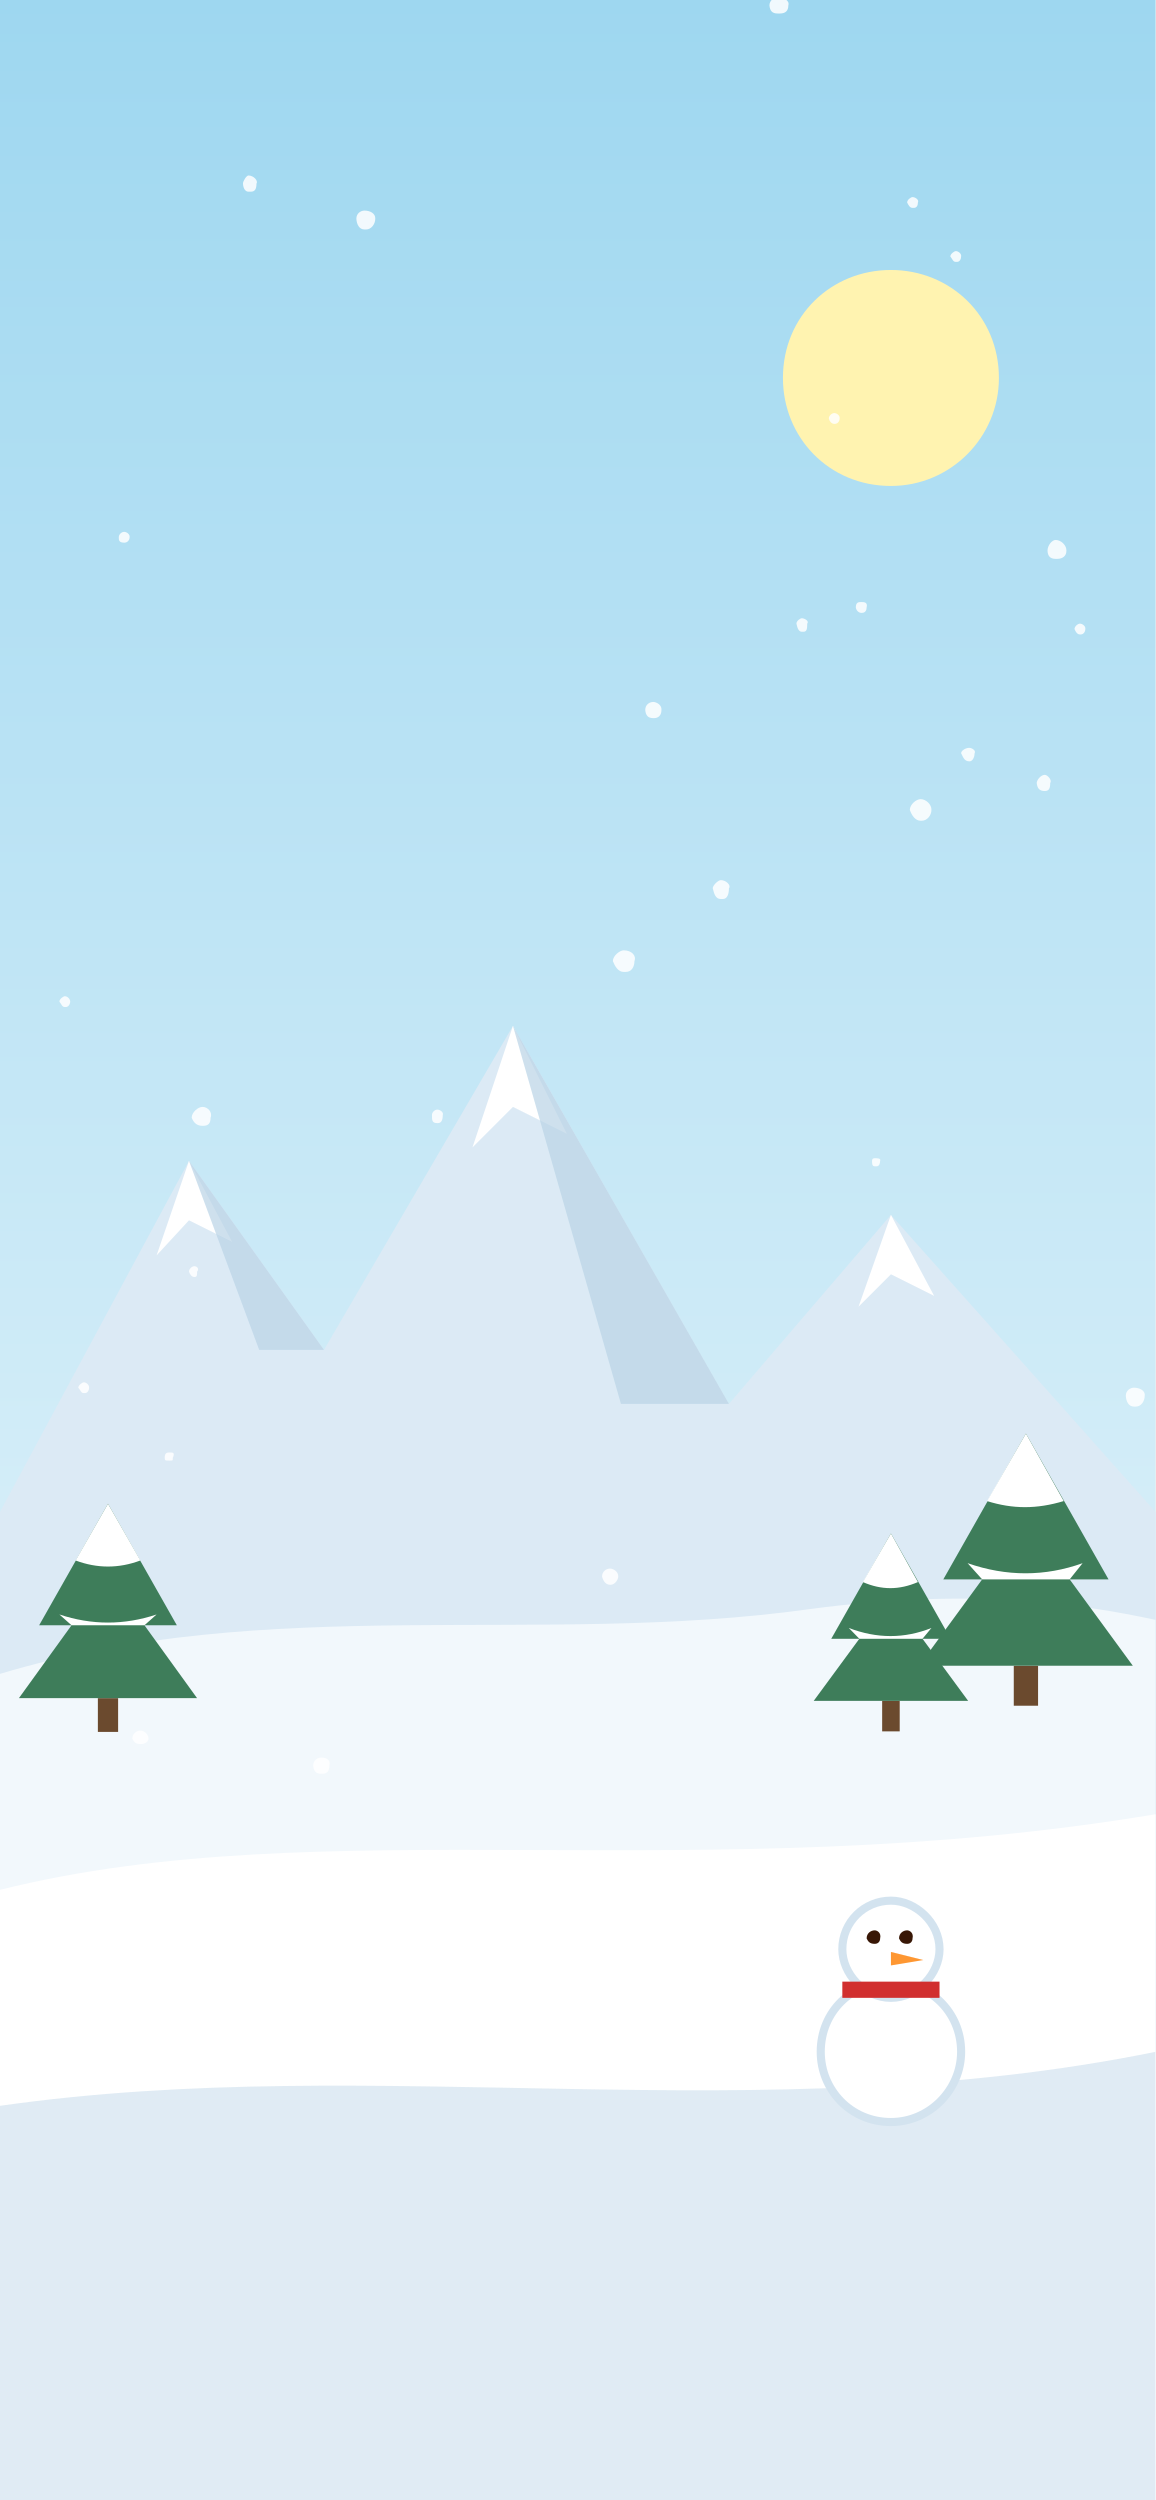
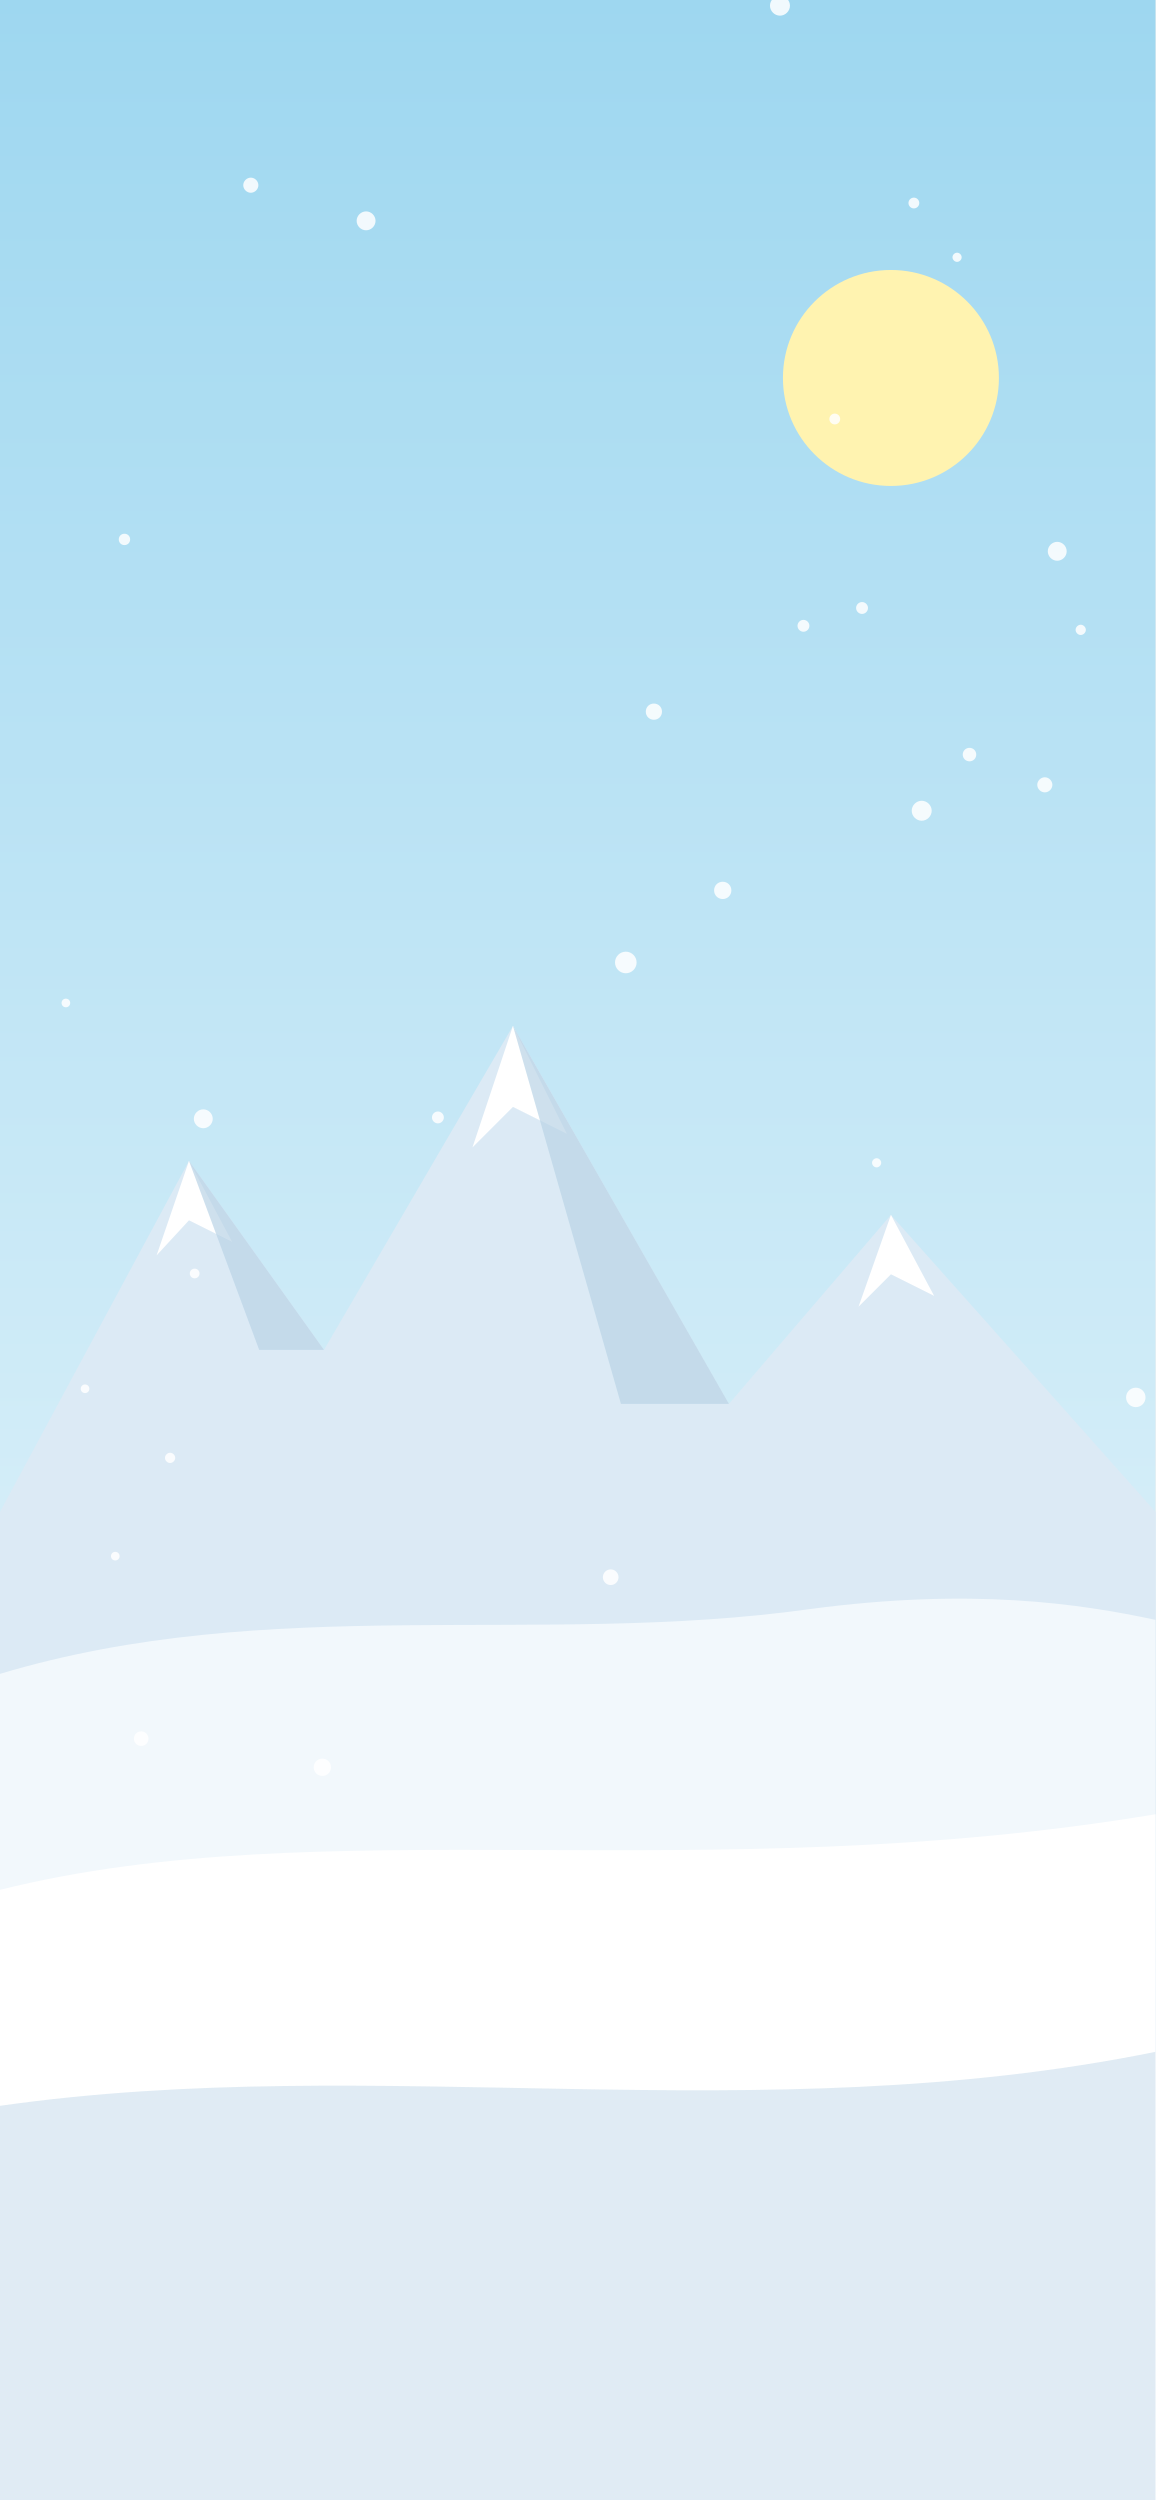
<svg xmlns="http://www.w3.org/2000/svg" width="428" height="926" viewBox="0 0 428 926" fill="none">
  <g clip-path="url(#clip0_110_3292)">
    <g clip-path="url(#clip1_110_3292)">
      <path d="M428 0H0V926H428V0Z" fill="url(#paint0_linear_110_3292)" />
-       <path d="M330 180C352.091 180 370 162 370 140C370 117 352 100 330 100C307.909 100 290 117 290 140C290 162 307 180 330 180Z" fill="#FFF3B0" />
+       <path d="M330 180C352.1 180 370 162.1 370 140C370 117.9 352.1 100 330 100C307.9 100 290 117.9 290 140C290 162.1 307.9 180 330 180Z" fill="#FFF3B0" />
      <path d="M0 560L70 430L120 500L190 380L270 520L330 450L428 560V926H0V560Z" fill="#DCEAF5" />
      <path d="M190 380L210 420L190 410L175 425L190 380ZM70 430L86 460L70 452L58 465L70 430ZM330 450L346 480L330 472L318 484L330 450Z" fill="white" />
      <path opacity="0.7" d="M190 380L270 520H230L190 380ZM70 430L120 500H96L70 430Z" fill="#B9D3E6" />
      <path d="M0 620C100 590 200 610 300 596C360 588 400 594 428 600V926H0V620Z" fill="#F2F8FC" />
-       <path d="M384.5 617H375.5V631.8H384.5V617.4Z" fill="#6B4A2E" />
-       <path d="M380 531L349.4 585H363.8L340.4 617H419.6L396.2 585H410.6L380 531Z" fill="#3E7D5A" />
-       <path d="M380 531L365.6 556C375.2 559 384 559 394 556L380 531ZM358.4 579C372.8 584 387 584 401 579L396.2 585H363.8L358.4 579Z" fill="white" />
-       <path d="M333.25 630H326.75V641.3H333.25V630.9Z" fill="#6B4A2E" />
-       <path d="M330 568L307.9 607H318.3L301.4 630H358.6L341.7 607H352.1L330 568Z" fill="#3E7D5A" />
-       <path d="M330 568L319.6 586C326.533 589 333 589 340 586L330 568ZM314.4 603C324.8 607 335 607 345 603L341.7 607H318.3L314.4 603Z" fill="white" />
-       <path d="M43.75 629H36.25V641.5H43.75V629.5Z" fill="#6B4A2E" />
-       <path d="M40 557L14.5 602H26.5L7 629H73L53.5 602H65.5L40 557Z" fill="#3E7D5A" />
-       <path d="M40 557L28 578C36 581 44 581 52 578L40 557ZM22 598C34 602 46 602 58 598L53.5 602H26.5L22 598Z" fill="white" />
      <path d="M0 700C120 670 260 700 428 672V926H0V700Z" fill="white" />
      <path opacity="0.7" d="M0 780C140 760 280 790 428 760V926H0V780Z" fill="#D3E3EF" />
-       <path d="M330 786C344.359 786 356 774 356 760C356 745 344 734 330 734C315.641 734 304 745 304 760C304 774 315 786 330 786Z" fill="white" stroke="#D3E3EF" stroke-width="3" />
-       <path d="M330 740C339.941 740 348 731 348 722C348 712 339 704 330 704C320.059 704 312 712 312 722C312 731 320 740 330 740Z" fill="white" stroke="#D3E3EF" stroke-width="3" />
-       <path d="M324 720C325.381 720 326 719 326 718C326.5 716 325 715 324 715C322.619 715 321 716 321 718C321.5 719 322 720 324 720Z" fill="#381706" />
-       <path d="M336 720C337.381 720 338 719 338 718C338.5 716 337 715 336 715C334.619 715 333 716 333 718C333.5 719 334 720 336 720Z" fill="#381706" />
-       <path d="M330 723L342 726L330 728V723Z" fill="#FE9732" />
-       <path d="M312 734H348V740H312V734Z" fill="#D12F2F" />
-       <path opacity="0.85" d="M52.3 646C53.791 646 55 645 55 644C55 642 53 641 52 641C50.809 641 49 642 49 644C49.6 645 50 646 52 646Z" fill="white" />
-       <path opacity="0.85" d="M46.1 201C47.26 201 48 200 48 199C48.2 198 47 197 46 197C44.94 197 44 198 44 199C44 200 44 201 46 201Z" fill="white" />
-       <path opacity="0.85" d="M387 293C388.546 293 389 292 389 290C389.8 289 388 287 387 287C385.454 287 384 289 384 290C384.2 292 385 293 387 293Z" fill="white" />
-       <path opacity="0.85" d="M231.8 360C234.009 360 235 358 235 356C235.8 354 234 352 231 352C229.591 352 227 354 227 356C227.8 358 229 360 231 360Z" fill="white" />
-       <path opacity="0.85" d="M338.5 77C339.605 77 340 76 340 75C340.5 74 339 73 338 73C337.395 73 336 74 336 75C336.5 76 337 77 338 77Z" fill="white" />
-       <path opacity="0.85" d="M162.2 416C163.415 416 164 415 164 413C164.4 412 163 411 162 411C160.985 411 160 412 160 413C160 415 160 416 162 416Z" fill="white" />
-       <path opacity="0.85" d="M319.3 227C320.515 227 321 226 321 225C321.5 223 320 223 319 223C318.085 223 317 223 317 225C317.1 226 318 227 319 227Z" fill="white" />
-       <path opacity="0.85" d="M24.4 373C25.284 373 26 372 26 371C26 370 25 369 24 369C23.516 369 22 370 22 371C22.8 372 23 373 24 373Z" fill="white" />
-       <path opacity="0.85" d="M359.1 282C360.481 282 361 280 361 279C361.6 278 360 277 359 277C357.719 277 356 278 356 279C356.6 280 357 282 359 282Z" fill="white" />
-       <path opacity="0.85" d="M400.3 235C401.349 235 402 234 402 233C402.2 232 401 231 400 231C399.251 231 398 232 398 233C398.4 234 399 235 400 235Z" fill="white" />
-       <path opacity="0.85" d="M63 541C64.049 541 64 541 64 540C64.9 538 64 538 63 538C61.951 538 61 538 61 540C61.1 541 61 541 63 541Z" fill="white" />
-       <path opacity="0.85" d="M391.6 207C393.533 207 395 206 395 204C395.1 202 393 200 391 200C389.667 200 388 202 388 204C388.1 206 389 207 391 207Z" fill="white" />
-       <path opacity="0.85" d="M42.7 578C43.584 578 44 577 44 576C44.3 575 43 574 42 574C41.816 574 41 575 41 576C41.1 577 41 578 42 578Z" fill="white" />
-       <path opacity="0.85" d="M226.2 587C227.802 587 229 585 229 584C229.1 582 227 581 226 581C224.598 581 223 582 223 584C223.3 585 224 587 226 587Z" fill="white" />
-       <path opacity="0.85" d="M388.2 691C389.249 691 390 691 390 690C390.1 688 389 688 388 688C387.151 688 386 688 386 690C386.3 691 387 691 388 691Z" fill="white" />
-       <path opacity="0.85" d="M242.2 266C243.857 266 245 265 245 263C245.2 261 243 260 242 260C240.543 260 239 261 239 263C239.2 265 240 266 242 266Z" fill="white" />
-       <path opacity="0.85" d="M297.6 234C298.815 234 299 233 299 231C299.8 230 298 229 297 229C296.385 229 295 230 295 231C295.4 233 296 234 297 234Z" fill="white" />
-       <path opacity="0.85" d="M354.5 97C355.439 97 356 96 356 95C356.2 94 355 93 354 93C353.561 93 352 94 352 95C352.8 96 353 97 354 97Z" fill="white" />
-       <path opacity="0.85" d="M309.2 157C310.305 157 311 156 311 155C311.2 154 310 153 309 153C308.095 153 307 154 307 155C307.2 156 308 157 309 157Z" fill="white" />
-       <path opacity="0.85" d="M420.7 521C422.688 521 424 519 424 517C424.3 515 422 514 420 514C418.712 514 417 515 417 517C417.1 519 418 521 420 521Z" fill="white" />
-       <path opacity="0.85" d="M92.9 71C94.446 71 95 70 95 68C95.7 67 94 65 92 65C91.354 65 90 67 90 68C90.1 70 91 71 92 71Z" fill="white" />
-       <path opacity="0.85" d="M288.9 5C290.943 5 292 4 292 2C292.6 0.057 290 -1 288 -1C286.856 -1 285 0.057 285 2C285.2 4 286 5 288 5Z" fill="white" />
-       <path opacity="0.85" d="M72.1 473C73.094 473 73 472 73 471C73.9 470 73 469 72 469C71.106 469 70 470 70 471C70.3 472 71 473 72 473Z" fill="white" />
-       <path opacity="0.85" d="M31.5 516C32.384 516 33 515 33 514C33.1 513 32 512 31 512C30.616 512 29 513 29 514C29.9 515 30 516 31 516Z" fill="white" />
-       <path opacity="0.85" d="M267.7 333C269.467 333 270 331 270 329C270.9 328 269 326 267 326C265.933 326 264 328 264 329C264.5 331 265 333 267 333Z" fill="white" />
-       <path opacity="0.85" d="M324.7 432C325.639 432 326 431 326 430C326.4 429 325 429 324 429C323.761 429 323 429 323 430C323 431 323 432 324 432Z" fill="white" />
-       <path opacity="0.85" d="M341.4 304C343.443 304 345 302 345 300C345.1 298 343 296 341 296C339.356 296 337 298 337 300C337.7 302 339 304 341 304Z" fill="white" />
-       <path opacity="0.85" d="M75.3 417C77.233 417 78 416 78 414C78.8 412 77 410 75 410C73.367 410 71 412 71 414C71.8 416 73 417 75 417Z" fill="white" />
-       <path opacity="0.85" d="M135.6 85C137.533 85 139 83 139 81C139.1 79 137 78 135 78C133.667 78 132 79 132 81C132.1 83 133 85 135 85Z" fill="white" />
-       <path opacity="0.85" d="M119.4 657C121.167 657 122 656 122 654C122.6 652 121 651 119 651C117.633 651 116 652 116 654C116.2 656 117 657 119 657Z" fill="white" />
+       <path opacity="0.85" d="M52.3 646.7C53.8 646.7 55 645.5 55 644C55 642.5 53.8 641.3 52.3 641.3C50.8 641.3 49.6 642.5 49.6 644C49.6 645.5 50.8 646.7 52.3 646.7Z" fill="white" />
+       <path opacity="0.85" d="M46.1 201.9C47.3 201.9 48.2 201 48.2 199.8C48.2 198.6 47.3 197.7 46.1 197.7C44.9 197.7 44 198.6 44 199.8C44 201 44.9 201.9 46.1 201.9Z" fill="white" />
+       <path opacity="0.85" d="M387 293.5C388.5 293.5 389.8 292.2 389.8 290.7C389.8 289.2 388.5 287.9 387 287.9C385.5 287.9 384.2 289.2 384.2 290.7C384.2 292.2 385.5 293.5 387 293.5Z" fill="white" />
+       <path opacity="0.85" d="M231.8 360.5C234 360.5 235.8 358.7 235.8 356.5C235.8 354.3 234 352.5 231.8 352.5C229.6 352.5 227.8 354.3 227.8 356.5C227.8 358.7 229.6 360.5 231.8 360.5Z" fill="white" />
+       <path opacity="0.85" d="M338.5 77.2C339.6 77.2 340.5 76.3 340.5 75.2C340.5 74.1 339.6 73.2 338.5 73.2C337.4 73.2 336.5 74.1 336.5 75.2C336.5 76.3 337.4 77.2 338.5 77.2Z" fill="white" />
+       <path opacity="0.85" d="M162.2 416.1C163.4 416.1 164.4 415.1 164.4 413.9C164.4 412.7 163.4 411.7 162.2 411.7C161 411.7 160 412.7 160 413.9C160 415.1 161 416.1 162.2 416.1Z" fill="white" />
+       <path opacity="0.85" d="M319.3 227.4C320.5 227.4 321.5 226.4 321.5 225.2C321.5 224 320.5 223 319.3 223C318.1 223 317.1 224 317.1 225.2C317.1 226.4 318.1 227.4 319.3 227.4Z" fill="white" />
+       <path opacity="0.85" d="M24.4 373.1C25.3 373.1 26 372.4 26 371.5C26 370.6 25.3 369.9 24.4 369.9C23.5 369.9 22.8 370.6 22.8 371.5C22.8 372.4 23.5 373.1 24.4 373.1Z" fill="white" />
+       <path opacity="0.85" d="M359.1 282C360.5 282 361.6 280.9 361.6 279.5C361.6 278.1 360.5 277 359.1 277C357.7 277 356.6 278.1 356.6 279.5C356.6 280.9 357.7 282 359.1 282Z" fill="white" />
+       <path opacity="0.85" d="M400.3 235.2C401.3 235.2 402.2 234.3 402.2 233.3C402.2 232.3 401.3 231.4 400.3 231.4C399.3 231.4 398.4 232.3 398.4 233.3C398.4 234.3 399.3 235.2 400.3 235.2Z" fill="white" />
+       <path opacity="0.85" d="M63 541.9C64 541.9 64.9 541 64.9 540C64.9 539 64 538.1 63 538.1C62 538.1 61.1 539 61.1 540C61.1 541 62 541.9 63 541.9Z" fill="white" />
+       <path opacity="0.85" d="M391.6 207.7C393.5 207.7 395.1 206.1 395.1 204.2C395.1 202.3 393.5 200.7 391.6 200.7C389.7 200.7 388.1 202.3 388.1 204.2C388.1 206.1 389.7 207.7 391.6 207.7Z" fill="white" />
+       <path opacity="0.85" d="M42.7 578C43.6 578 44.3 577.3 44.3 576.4C44.3 575.5 43.6 574.8 42.7 574.8C41.8 574.8 41.1 575.5 41.1 576.4C41.1 577.3 41.8 578 42.7 578Z" fill="white" />
+       <path opacity="0.85" d="M226.2 587.1C227.8 587.1 229.1 585.8 229.1 584.2C229.1 582.6 227.8 581.3 226.2 581.3C224.6 581.3 223.3 582.6 223.3 584.2C223.3 585.8 224.6 587.1 226.2 587.1Z" fill="white" />
+       <path opacity="0.85" d="M388.2 691.9C389.2 691.9 390.1 691 390.1 690C390.1 689 389.2 688.1 388.2 688.1C387.2 688.1 386.3 689 386.3 690C386.3 691 387.2 691.9 388.2 691.9Z" fill="white" />
+       <path opacity="0.85" d="M242.2 266.6C243.9 266.6 245.2 265.3 245.2 263.6C245.2 261.9 243.9 260.6 242.2 260.6C240.5 260.6 239.2 261.9 239.2 263.6C239.2 265.3 240.5 266.6 242.2 266.6Z" fill="white" />
+       <path opacity="0.85" d="M297.6 234C298.8 234 299.8 233 299.8 231.8C299.8 230.6 298.8 229.6 297.6 229.6C296.4 229.6 295.4 230.6 295.4 231.8C295.4 233 296.4 234 297.6 234Z" fill="white" />
+       <path opacity="0.85" d="M354.5 97C355.4 97 356.2 96.2 356.2 95.3C356.2 94.4 355.4 93.6 354.5 93.6C353.6 93.6 352.8 94.4 352.8 95.3C352.8 96.2 353.6 97 354.5 97Z" fill="white" />
+       <path opacity="0.85" d="M309.2 157.2C310.3 157.2 311.2 156.3 311.2 155.2C311.2 154.1 310.3 153.2 309.2 153.2C308.1 153.2 307.2 154.1 307.2 155.2C307.2 156.3 308.1 157.2 309.2 157.2Z" fill="white" />
+       <path opacity="0.85" d="M420.7 521.2C422.7 521.2 424.3 519.6 424.3 517.6C424.3 515.6 422.7 514 420.7 514C418.7 514 417.1 515.6 417.1 517.6C417.1 519.6 418.7 521.2 420.7 521.2Z" fill="white" />
+       <path opacity="0.85" d="M92.9 71.4C94.4 71.4 95.7 70.1 95.7 68.6C95.7 67.1 94.4 65.8 92.9 65.8C91.4 65.8 90.1 67.1 90.1 68.6C90.1 70.1 91.4 71.4 92.9 71.4Z" fill="white" />
+       <path opacity="0.85" d="M288.9 5.8C290.9 5.8 292.6 4.1 292.6 2.1C292.6 0.1 290.9 -1.6 288.9 -1.6C286.9 -1.6 285.2 0.1 285.2 2.1C285.2 4.1 286.9 5.8 288.9 5.8Z" fill="white" />
+       <path opacity="0.85" d="M72.1 473.5C73.1 473.5 73.9 472.7 73.9 471.7C73.9 470.7 73.1 469.9 72.1 469.9C71.1 469.9 70.3 470.7 70.3 471.7C70.3 472.7 71.1 473.5 72.1 473.5Z" fill="white" />
+       <path opacity="0.85" d="M31.5 516C32.4 516 33.1 515.3 33.1 514.4C33.1 513.5 32.4 512.8 31.5 512.8C30.6 512.8 29.9 513.5 29.9 514.4C29.9 515.3 30.6 516 31.5 516Z" fill="white" />
+       <path opacity="0.85" d="M267.7 333C269.5 333 270.9 331.6 270.9 329.8C270.9 328 269.5 326.6 267.7 326.6C265.9 326.6 264.5 328 264.5 329.8C264.5 331.6 265.9 333 267.7 333Z" fill="white" />
+       <path opacity="0.85" d="M324.7 432.4C325.6 432.4 326.4 431.6 326.4 430.7C326.4 429.8 325.6 429 324.7 429C323.8 429 323 429.8 323 430.7C323 431.6 323.8 432.4 324.7 432.4Z" fill="white" />
+       <path opacity="0.85" d="M341.4 304C343.4 304 345.1 302.3 345.1 300.3C345.1 298.3 343.4 296.6 341.4 296.6C339.4 296.6 337.7 298.3 337.7 300.3C337.7 302.3 339.4 304 341.4 304Z" fill="white" />
+       <path opacity="0.85" d="M75.3 417.9C77.2 417.9 78.8 416.3 78.8 414.4C78.8 412.5 77.2 410.9 75.3 410.9C73.4 410.9 71.8 412.5 71.8 414.4C71.8 416.3 73.4 417.9 75.3 417.9Z" fill="white" />
+       <path opacity="0.85" d="M135.6 85.3C137.5 85.3 139.1 83.7 139.1 81.8C139.1 79.9 137.5 78.3 135.6 78.3C133.7 78.3 132.1 79.9 132.1 81.8C132.1 83.7 133.7 85.3 135.6 85.3Z" fill="white" />
+       <path opacity="0.85" d="M119.4 657.8C121.2 657.8 122.6 656.4 122.6 654.6C122.6 652.8 121.2 651.4 119.4 651.4C117.6 651.4 116.2 652.8 116.2 654.6C116.2 656.4 117.6 657.8 119.4 657.8Z" fill="white" />
    </g>
  </g>
  <defs>
    <linearGradient id="paint0_linear_110_3292" x1="0" y1="0" x2="0" y2="926" gradientUnits="userSpaceOnUse">
      <stop stop-color="#9ED7F0" />
      <stop offset="0.6" stop-color="#D3EDF8" />
      <stop offset="1" stop-color="#EEF8FC" />
    </linearGradient>
    <clipPath id="clip0_110_3292">
      <rect width="428" height="926" fill="white" />
    </clipPath>
    <clipPath id="clip1_110_3292">
      <rect width="428" height="926" fill="white" />
    </clipPath>
  </defs>
</svg>
